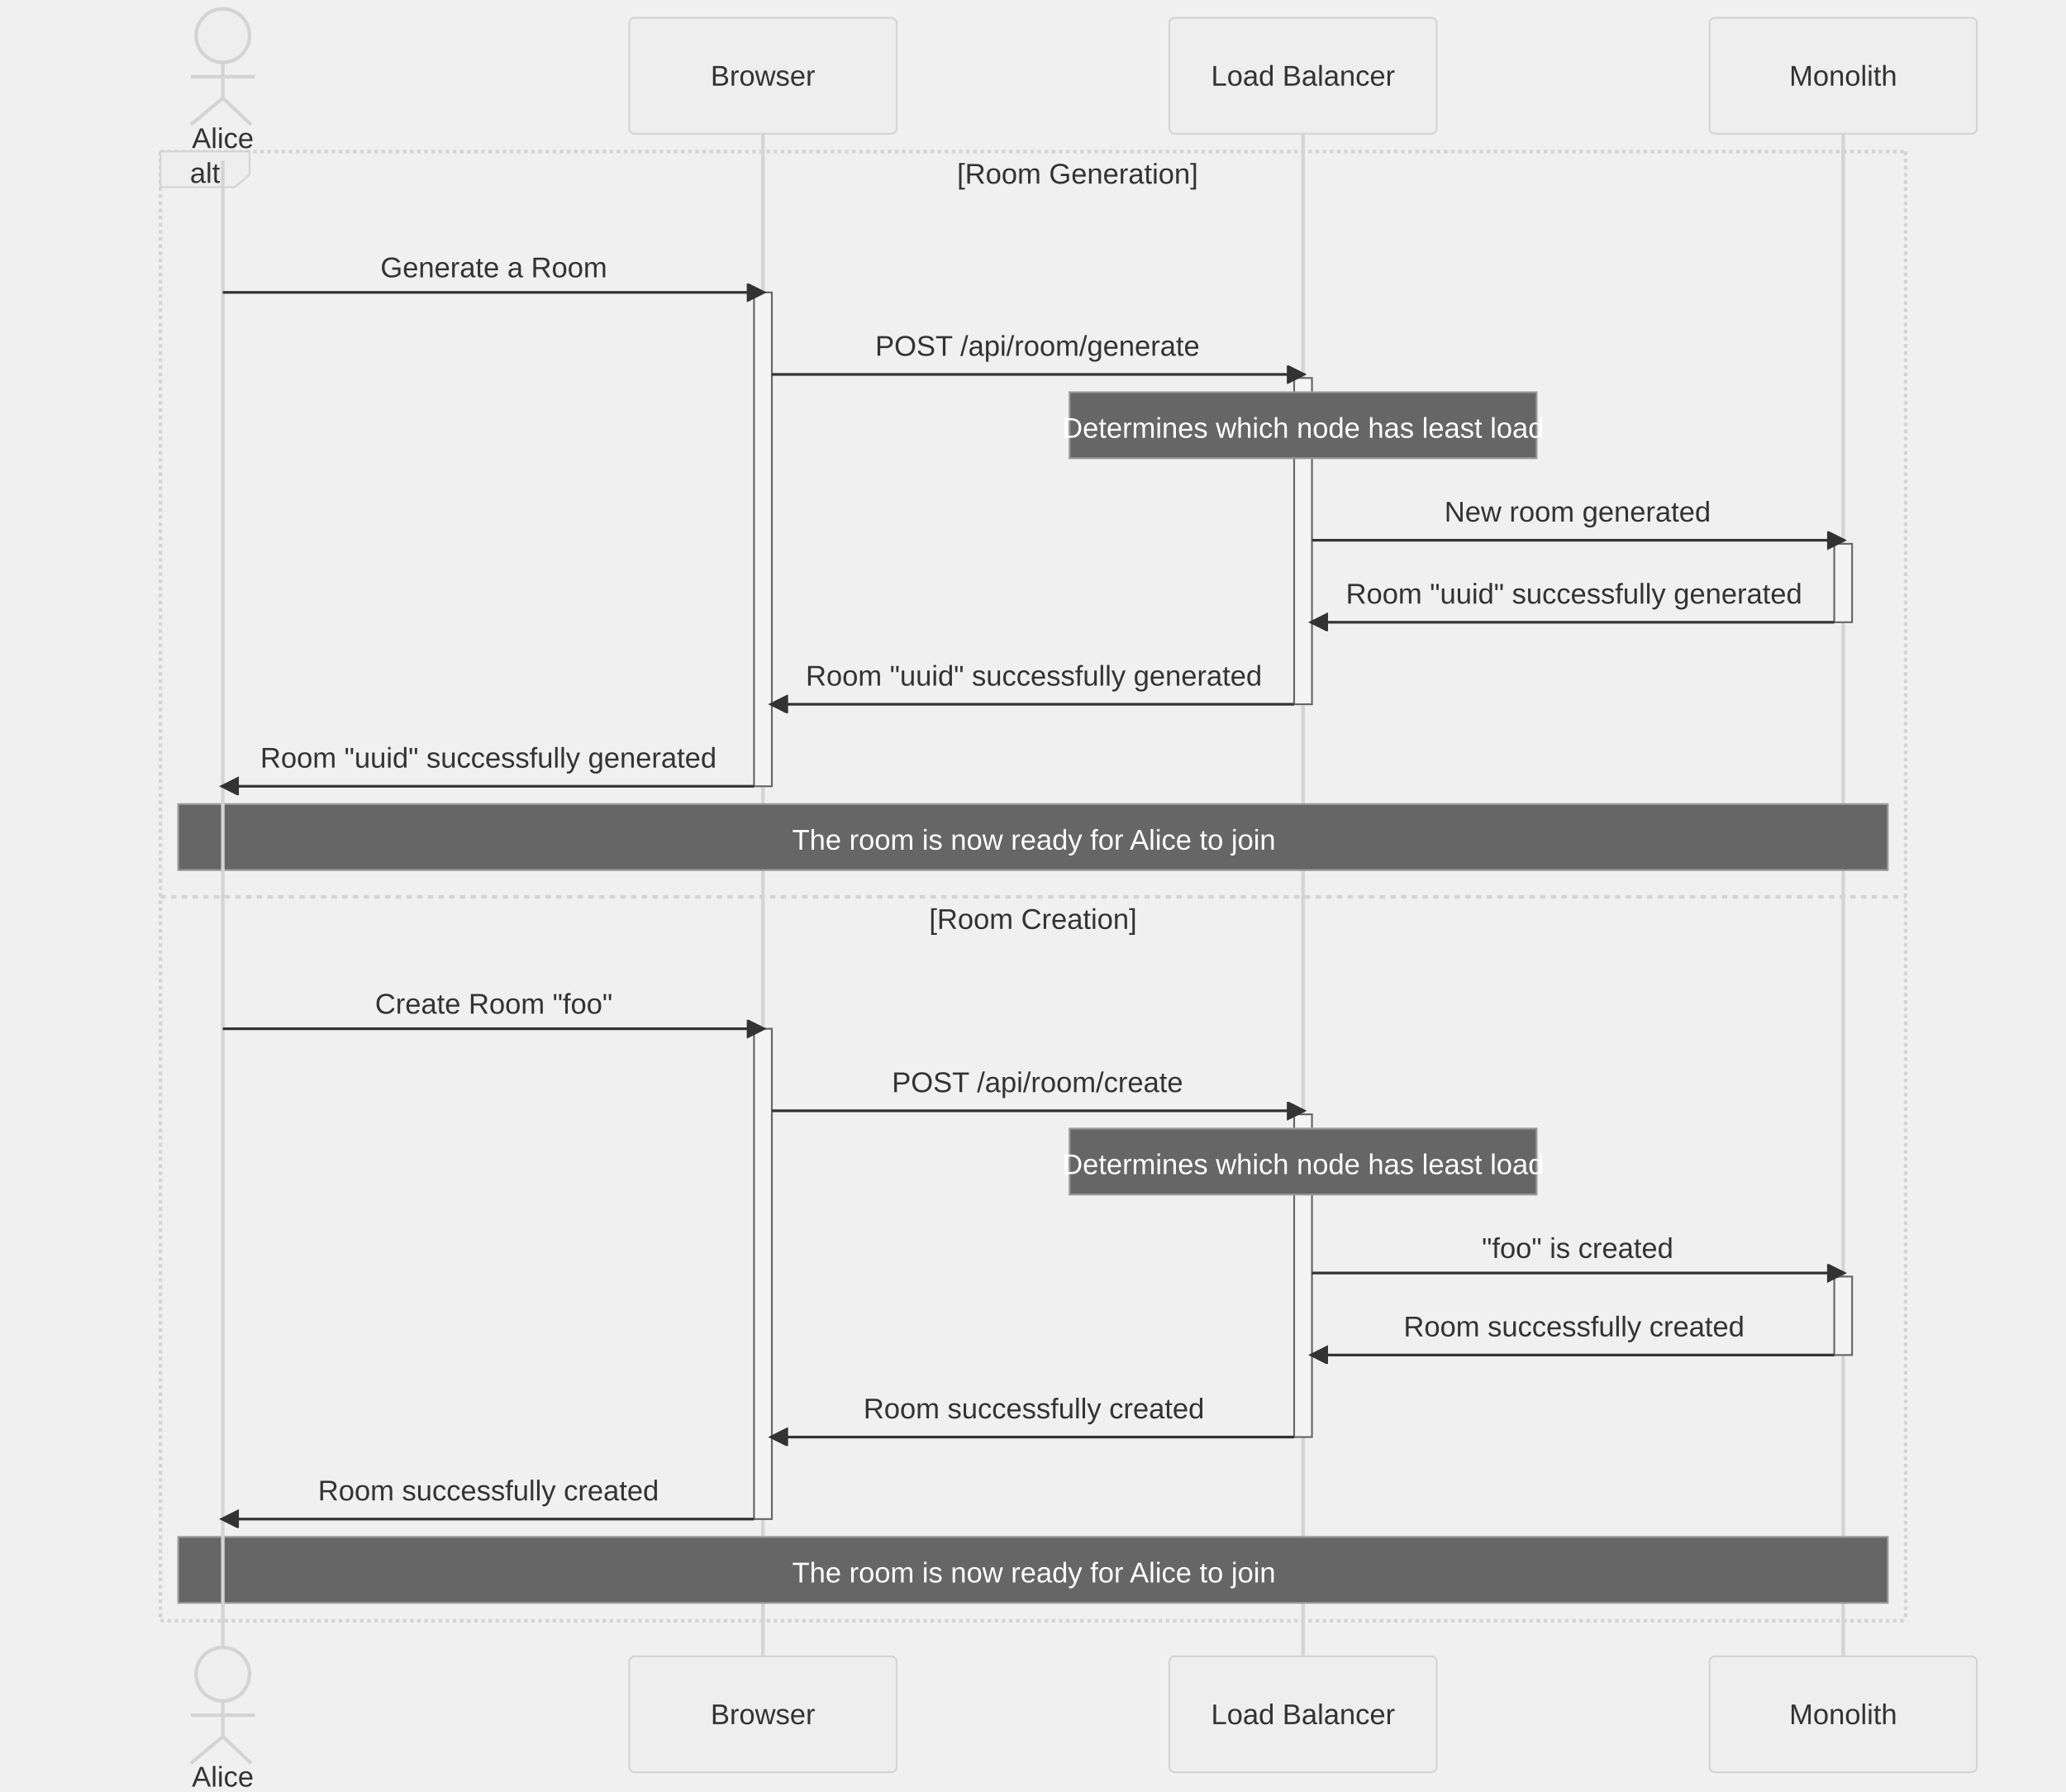
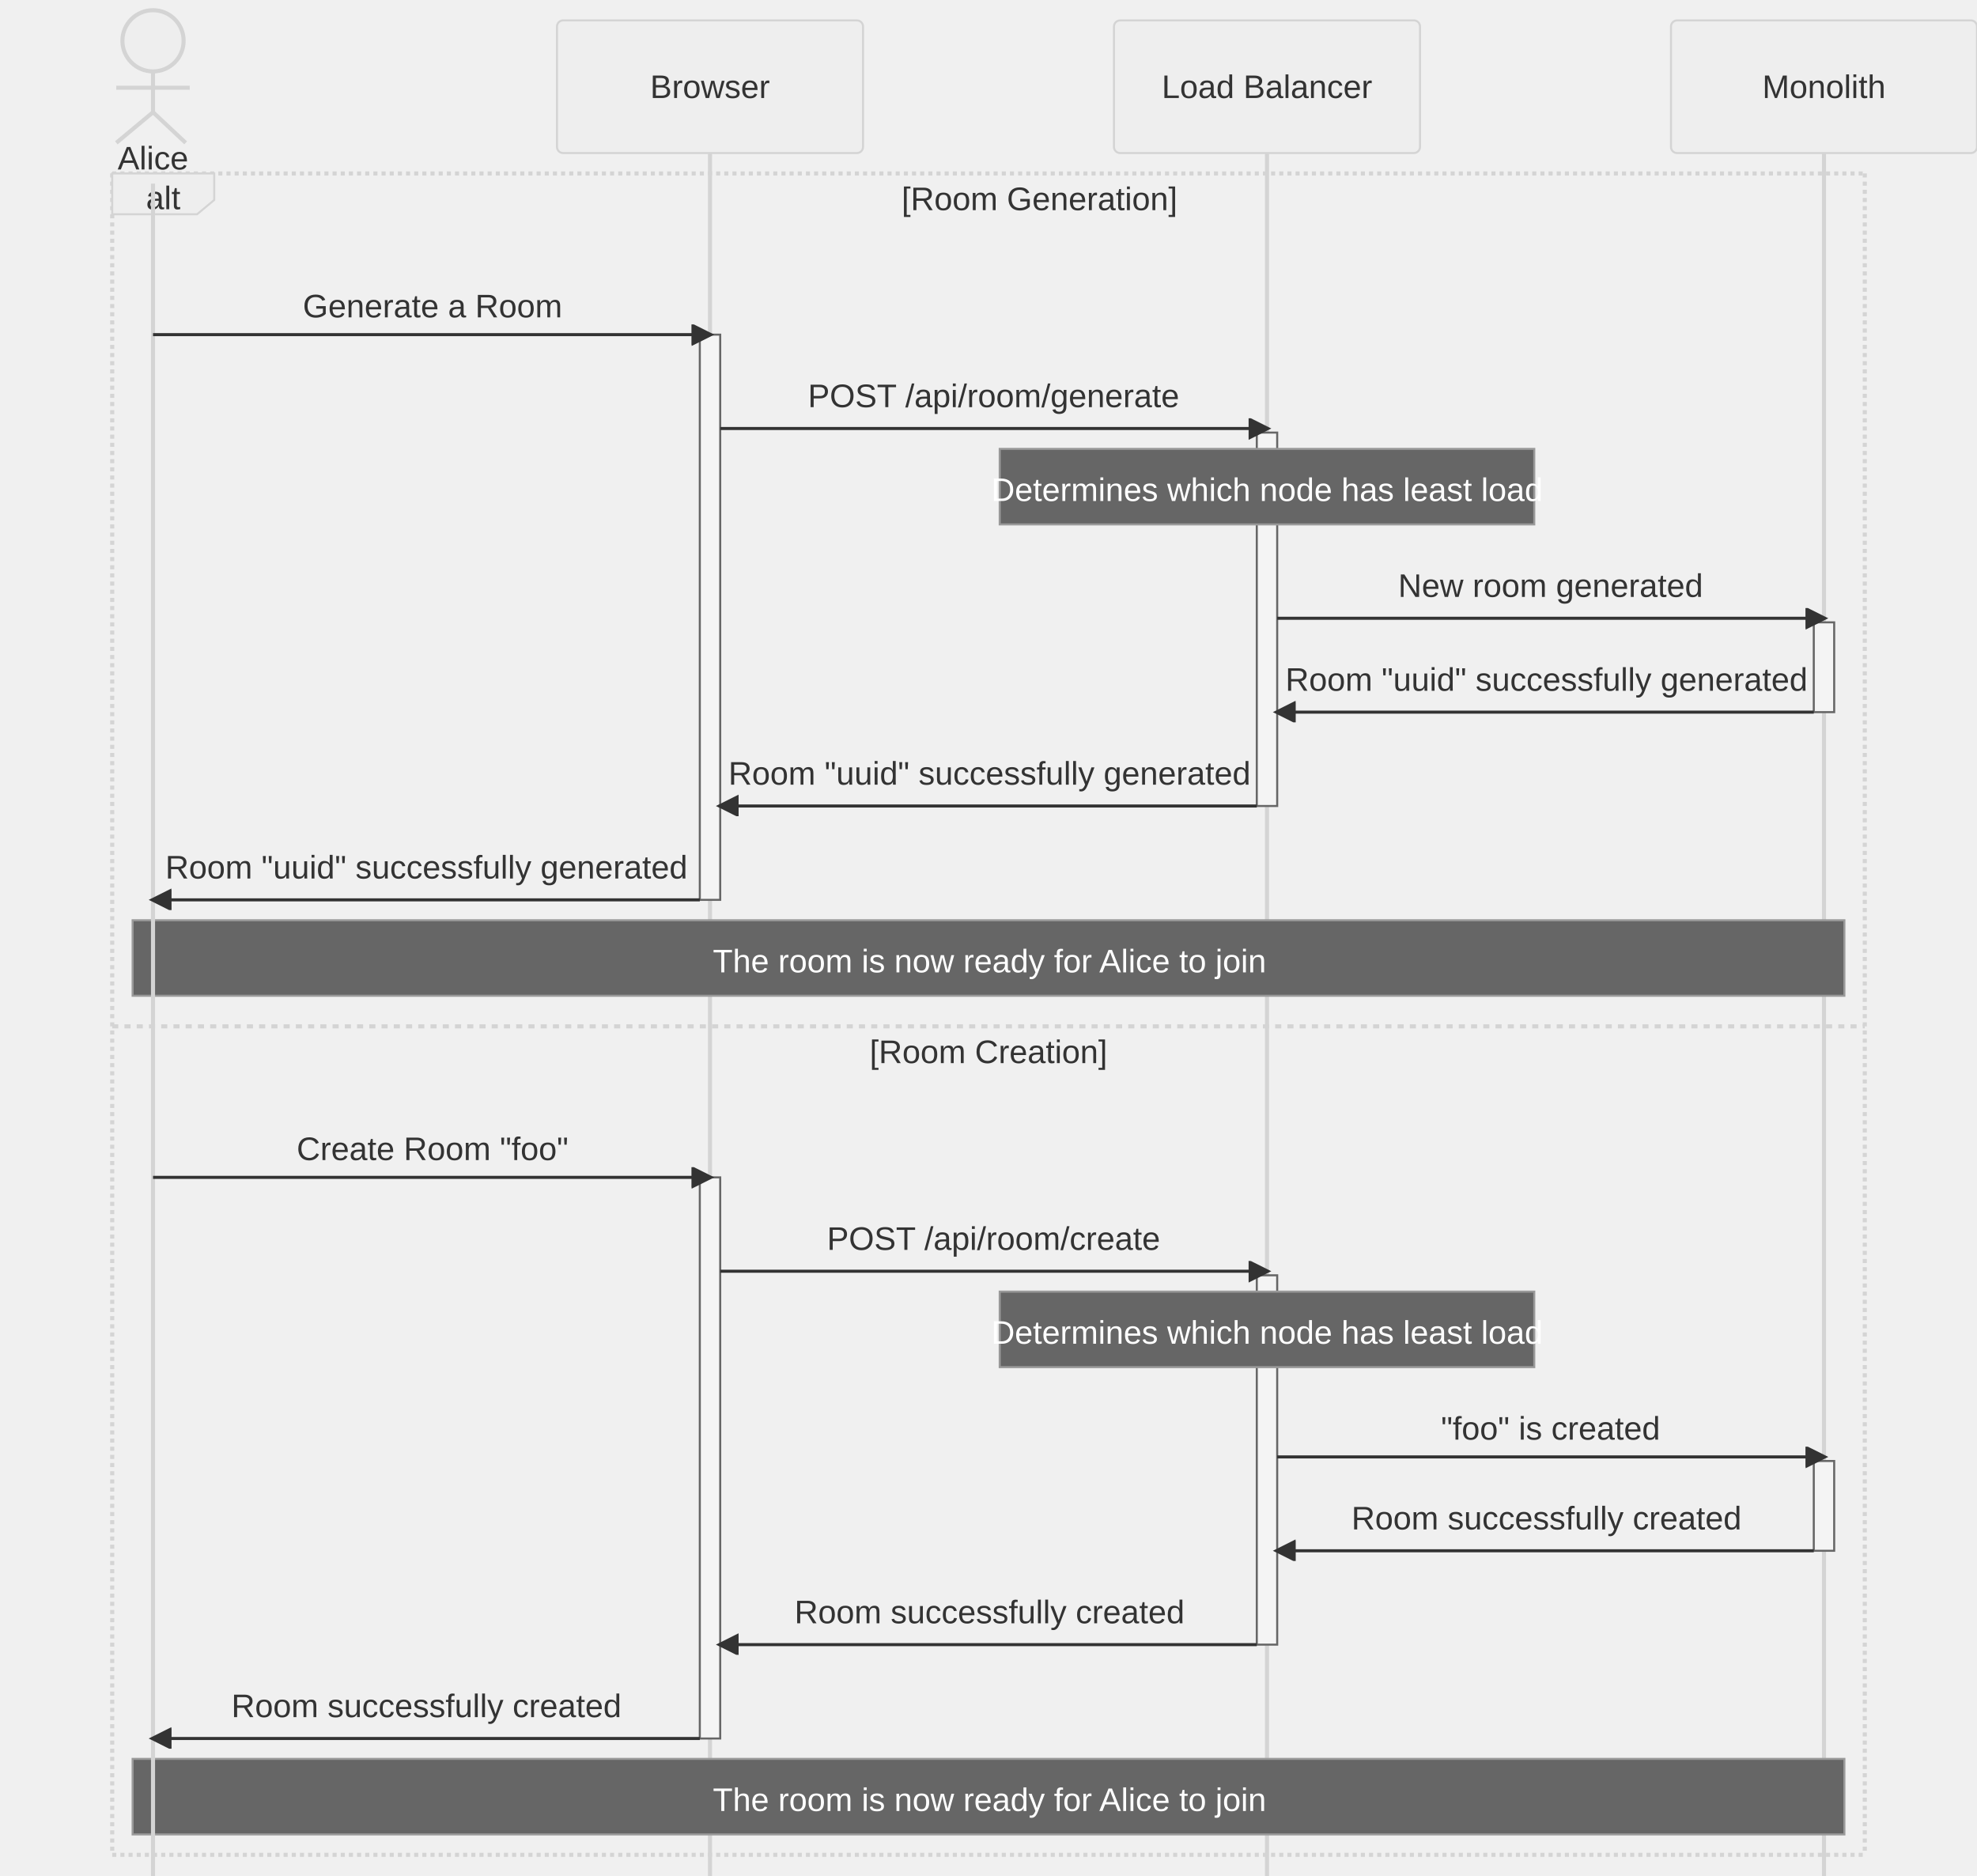
- <svg xmlns="http://www.w3.org/2000/svg" aria-roledescription="sequence" role="graphics-document document" viewBox="-50 -10 1159 1005" style="max-width: 1159px; background-color: white;" width="100%" id="my-svg">
+ <svg xmlns="http://www.w3.org/2000/svg" aria-roledescription="sequence" role="graphics-document document" viewBox="0 -10 969 919" style="max-width: 969px; background-color: white;" width="100%" id="my-svg">
  <g>
-     <rect class="actor" ry="3" rx="3" height="65" width="150" stroke="#666" fill="#eaeaea" y="919" x="909" />
-     <text style="text-anchor: middle; font-size: 16px; font-weight: 400;" class="actor" alignment-baseline="central" dominant-baseline="central" y="951.5" x="984">
-       <tspan dy="0" x="984">Monolith</tspan>
-     </text>
-   </g>
-   <g>
-     <rect class="actor" ry="3" rx="3" height="65" width="150" stroke="#666" fill="#eaeaea" y="919" x="606" />
-     <text style="text-anchor: middle; font-size: 16px; font-weight: 400;" class="actor" alignment-baseline="central" dominant-baseline="central" y="951.5" x="681">
-       <tspan dy="0" x="681">Load Balancer</tspan>
-     </text>
-   </g>
-   <g>
-     <rect class="actor" ry="3" rx="3" height="65" width="150" stroke="#666" fill="#eaeaea" y="919" x="303" />
-     <text style="text-anchor: middle; font-size: 16px; font-weight: 400;" class="actor" alignment-baseline="central" dominant-baseline="central" y="951.5" x="378">
-       <tspan dy="0" x="378">Browser</tspan>
-     </text>
-   </g>
-   <g>
-     <line stroke="#999" stroke-width="0.5px" class="200" y2="919" x2="984" y1="5" x1="984" id="actor3" />
+     <line stroke="#999" stroke-width="0.5px" class="200" y2="2000" x2="894" y1="5" x1="894" id="actor3" />
    <g id="root-3">
-       <rect class="actor" ry="3" rx="3" height="65" width="150" stroke="#666" fill="#eaeaea" y="0" x="909" />
-       <text style="text-anchor: middle; font-size: 16px; font-weight: 400;" class="actor" alignment-baseline="central" dominant-baseline="central" y="32.5" x="984">
-         <tspan dy="0" x="984">Monolith</tspan>
+       <rect class="actor" ry="3" rx="3" height="65" width="150" stroke="#666" fill="#eaeaea" y="0" x="819" />
+       <text style="text-anchor: middle; font-size: 16px; font-weight: 400;" class="actor" alignment-baseline="central" dominant-baseline="central" y="32.5" x="894">
+         <tspan dy="0" x="894">Monolith</tspan>
      </text>
    </g>
  </g>
  <g>
-     <line stroke="#999" stroke-width="0.5px" class="200" y2="919" x2="681" y1="5" x1="681" id="actor2" />
+     <line stroke="#999" stroke-width="0.5px" class="200" y2="2000" x2="621" y1="5" x1="621" id="actor2" />
    <g id="root-2">
-       <rect class="actor" ry="3" rx="3" height="65" width="150" stroke="#666" fill="#eaeaea" y="0" x="606" />
-       <text style="text-anchor: middle; font-size: 16px; font-weight: 400;" class="actor" alignment-baseline="central" dominant-baseline="central" y="32.5" x="681">
-         <tspan dy="0" x="681">Load Balancer</tspan>
+       <rect class="actor" ry="3" rx="3" height="65" width="150" stroke="#666" fill="#eaeaea" y="0" x="546" />
+       <text style="text-anchor: middle; font-size: 16px; font-weight: 400;" class="actor" alignment-baseline="central" dominant-baseline="central" y="32.5" x="621">
+         <tspan dy="0" x="621">Load Balancer</tspan>
      </text>
    </g>
  </g>
  <g>
-     <line stroke="#999" stroke-width="0.5px" class="200" y2="919" x2="378" y1="5" x1="378" id="actor1" />
+     <line stroke="#999" stroke-width="0.5px" class="200" y2="2000" x2="348" y1="5" x1="348" id="actor1" />
    <g id="root-1">
-       <rect class="actor" ry="3" rx="3" height="65" width="150" stroke="#666" fill="#eaeaea" y="0" x="303" />
-       <text style="text-anchor: middle; font-size: 16px; font-weight: 400;" class="actor" alignment-baseline="central" dominant-baseline="central" y="32.5" x="378">
-         <tspan dy="0" x="378">Browser</tspan>
+       <rect class="actor" ry="3" rx="3" height="65" width="150" stroke="#666" fill="#eaeaea" y="0" x="273" />
+       <text style="text-anchor: middle; font-size: 16px; font-weight: 400;" class="actor" alignment-baseline="central" dominant-baseline="central" y="32.5" x="348">
+         <tspan dy="0" x="348">Browser</tspan>
      </text>
    </g>
  </g>
  <style>#my-svg{font-family:"trebuchet ms",verdana,arial,sans-serif;font-size:16px;fill:#000000;}#my-svg .error-icon{fill:#552222;}#my-svg .error-text{fill:#552222;stroke:#552222;}#my-svg .edge-thickness-normal{stroke-width:2px;}#my-svg .edge-thickness-thick{stroke-width:3.5px;}#my-svg .edge-pattern-solid{stroke-dasharray:0;}#my-svg .edge-pattern-dashed{stroke-dasharray:3;}#my-svg .edge-pattern-dotted{stroke-dasharray:2;}#my-svg .marker{fill:#666;stroke:#666;}#my-svg .marker.cross{stroke:#666;}#my-svg svg{font-family:"trebuchet ms",verdana,arial,sans-serif;font-size:16px;}#my-svg .actor{stroke:hsl(0, 0%, 83%);fill:#eee;}#my-svg text.actor&gt;tspan{fill:#333;stroke:none;}#my-svg .actor-line{stroke:#666;}#my-svg .messageLine0{stroke-width:1.5;stroke-dasharray:none;stroke:#333;}#my-svg .messageLine1{stroke-width:1.5;stroke-dasharray:2,2;stroke:#333;}#my-svg #arrowhead path{fill:#333;stroke:#333;}#my-svg .sequenceNumber{fill:white;}#my-svg #sequencenumber{fill:#333;}#my-svg #crosshead path{fill:#333;stroke:#333;}#my-svg .messageText{fill:#333;stroke:none;}#my-svg .labelBox{stroke:hsl(0, 0%, 83%);fill:#eee;}#my-svg .labelText,#my-svg .labelText&gt;tspan{fill:#333;stroke:none;}#my-svg .loopText,#my-svg .loopText&gt;tspan{fill:#333;stroke:none;}#my-svg .loopLine{stroke-width:2px;stroke-dasharray:2,2;stroke:hsl(0, 0%, 83%);fill:hsl(0, 0%, 83%);}#my-svg .note{stroke:#999;fill:#666;}#my-svg .noteText,#my-svg .noteText&gt;tspan{fill:#fff;stroke:none;}#my-svg .activation0{fill:#f4f4f4;stroke:#666;}#my-svg .activation1{fill:#f4f4f4;stroke:#666;}#my-svg .activation2{fill:#f4f4f4;stroke:#666;}#my-svg .actorPopupMenu{position:absolute;}#my-svg .actorPopupMenuPanel{position:absolute;fill:#eee;box-shadow:0px 8px 16px 0px rgba(0,0,0,0.2);filter:drop-shadow(3px 5px 2px rgb(0 0 0 / 0.4));}#my-svg .actor-man line{stroke:hsl(0, 0%, 83%);fill:#eee;}#my-svg .actor-man circle,#my-svg line{stroke:hsl(0, 0%, 83%);fill:#eee;stroke-width:2px;}#my-svg :root{--mermaid-font-family:"trebuchet ms",verdana,arial,sans-serif;}</style>
  <g />
  <defs>
    <symbol height="24" width="24" id="computer">
      <path d="M2 2v13h20v-13h-20zm18 11h-16v-9h16v9zm-10.228 6l.466-1h3.524l.467 1h-4.457zm14.228 3h-24l2-6h2.104l-1.33 4h18.45l-1.297-4h2.073l2 6zm-5-10h-14v-7h14v7z" transform="scale(.5)" />
    </symbol>
  </defs>
  <defs>
    <symbol clip-rule="evenodd" fill-rule="evenodd" id="database">
      <path d="M12.258.001l.256.004.255.005.253.008.251.01.249.012.247.015.246.016.242.019.241.02.239.023.236.024.233.027.231.028.229.031.225.032.223.034.22.036.217.038.214.04.211.041.208.043.205.045.201.046.198.048.194.05.191.051.187.053.183.054.18.056.175.057.172.059.168.06.163.061.16.063.155.064.15.066.074.033.073.033.071.034.07.034.069.035.068.035.067.035.066.035.064.036.064.036.062.036.06.036.06.037.058.037.058.037.055.038.055.038.053.038.052.038.051.039.05.039.048.039.047.039.045.04.044.04.043.04.041.04.04.041.039.041.037.041.036.041.034.041.033.042.032.042.03.042.029.042.027.042.026.043.024.043.023.043.021.043.02.043.018.044.017.043.015.044.013.044.012.044.011.045.009.044.007.045.006.045.004.045.002.045.001.045v17l-.001.045-.002.045-.004.045-.006.045-.007.045-.009.044-.011.045-.012.044-.013.044-.015.044-.017.043-.018.044-.02.043-.021.043-.023.043-.024.043-.026.043-.027.042-.029.042-.03.042-.032.042-.033.042-.034.041-.036.041-.037.041-.039.041-.04.041-.041.04-.043.04-.044.04-.045.04-.047.039-.048.039-.05.039-.051.039-.052.038-.053.038-.055.038-.055.038-.058.037-.058.037-.06.037-.06.036-.062.036-.064.036-.064.036-.066.035-.067.035-.068.035-.069.035-.07.034-.071.034-.073.033-.074.033-.15.066-.155.064-.16.063-.163.061-.168.06-.172.059-.175.057-.18.056-.183.054-.187.053-.191.051-.194.05-.198.048-.201.046-.205.045-.208.043-.211.041-.214.04-.217.038-.22.036-.223.034-.225.032-.229.031-.231.028-.233.027-.236.024-.239.023-.241.02-.242.019-.246.016-.247.015-.249.012-.251.01-.253.008-.255.005-.256.004-.258.001-.258-.001-.256-.004-.255-.005-.253-.008-.251-.01-.249-.012-.247-.015-.245-.016-.243-.019-.241-.02-.238-.023-.236-.024-.234-.027-.231-.028-.228-.031-.226-.032-.223-.034-.22-.036-.217-.038-.214-.04-.211-.041-.208-.043-.204-.045-.201-.046-.198-.048-.195-.05-.19-.051-.187-.053-.184-.054-.179-.056-.176-.057-.172-.059-.167-.06-.164-.061-.159-.063-.155-.064-.151-.066-.074-.033-.072-.033-.072-.034-.07-.034-.069-.035-.068-.035-.067-.035-.066-.035-.064-.036-.063-.036-.062-.036-.061-.036-.06-.037-.058-.037-.057-.037-.056-.038-.055-.038-.053-.038-.052-.038-.051-.039-.049-.039-.049-.039-.046-.039-.046-.04-.044-.04-.043-.04-.041-.04-.04-.041-.039-.041-.037-.041-.036-.041-.034-.041-.033-.042-.032-.042-.03-.042-.029-.042-.027-.042-.026-.043-.024-.043-.023-.043-.021-.043-.02-.043-.018-.044-.017-.043-.015-.044-.013-.044-.012-.044-.011-.045-.009-.044-.007-.045-.006-.045-.004-.045-.002-.045-.001-.045v-17l.001-.045.002-.045.004-.045.006-.045.007-.045.009-.044.011-.045.012-.044.013-.044.015-.044.017-.043.018-.044.02-.043.021-.043.023-.043.024-.043.026-.043.027-.042.029-.042.03-.042.032-.042.033-.042.034-.041.036-.041.037-.041.039-.041.04-.041.041-.04.043-.04.044-.04.046-.04.046-.039.049-.039.049-.039.051-.039.052-.038.053-.038.055-.038.056-.038.057-.037.058-.037.06-.037.061-.036.062-.036.063-.036.064-.036.066-.035.067-.035.068-.035.069-.035.07-.034.072-.034.072-.033.074-.033.151-.066.155-.064.159-.063.164-.061.167-.06.172-.059.176-.057.179-.056.184-.054.187-.053.19-.051.195-.05.198-.048.201-.046.204-.045.208-.043.211-.041.214-.04.217-.038.22-.036.223-.034.226-.032.228-.031.231-.028.234-.027.236-.024.238-.023.241-.02.243-.019.245-.016.247-.015.249-.012.251-.01.253-.008.255-.005.256-.004.258-.001.258.001zm-9.258 20.499v.01l.001.021.003.021.004.022.005.021.006.022.007.022.009.023.01.022.011.023.012.023.013.023.015.023.016.024.017.023.018.024.019.024.021.024.022.025.023.024.024.025.052.049.056.05.061.051.066.051.07.051.075.051.079.052.084.052.088.052.092.052.097.052.102.051.105.052.11.052.114.051.119.051.123.051.127.05.131.05.135.05.139.048.144.049.147.047.152.047.155.047.16.045.163.045.167.043.171.043.176.041.178.041.183.039.187.039.19.037.194.035.197.035.202.033.204.031.209.03.212.029.216.027.219.025.222.024.226.021.23.02.233.018.236.016.24.015.243.012.246.01.249.008.253.005.256.004.259.001.26-.001.257-.004.254-.005.25-.008.247-.011.244-.012.241-.014.237-.016.233-.018.231-.021.226-.021.224-.024.22-.026.216-.027.212-.028.21-.031.205-.031.202-.034.198-.034.194-.036.191-.037.187-.039.183-.04.179-.04.175-.042.172-.043.168-.044.163-.045.16-.046.155-.046.152-.047.148-.048.143-.049.139-.049.136-.05.131-.05.126-.05.123-.051.118-.052.114-.051.11-.052.106-.052.101-.052.096-.052.092-.052.088-.053.083-.051.079-.052.074-.052.07-.051.065-.051.06-.051.056-.05.051-.05.023-.024.023-.025.021-.024.02-.024.019-.024.018-.024.017-.024.015-.023.014-.024.013-.023.012-.023.01-.023.01-.022.008-.022.006-.022.006-.022.004-.022.004-.021.001-.021.001-.021v-4.127l-.077.055-.08.053-.083.054-.085.053-.087.052-.09.052-.093.051-.095.05-.097.05-.1.049-.102.049-.105.048-.106.047-.109.047-.111.046-.114.045-.115.045-.118.044-.12.043-.122.042-.124.042-.126.041-.128.04-.13.04-.132.038-.134.038-.135.037-.138.037-.139.035-.142.035-.143.034-.144.033-.147.032-.148.031-.15.03-.151.03-.153.029-.154.027-.156.027-.158.026-.159.025-.161.024-.162.023-.163.022-.165.021-.166.02-.167.019-.169.018-.169.017-.171.016-.173.015-.173.014-.175.013-.175.012-.177.011-.178.01-.179.008-.179.008-.181.006-.182.005-.182.004-.184.003-.184.002h-.37l-.184-.002-.184-.003-.182-.004-.182-.005-.181-.006-.179-.008-.179-.008-.178-.01-.176-.011-.176-.012-.175-.013-.173-.014-.172-.015-.171-.016-.17-.017-.169-.018-.167-.019-.166-.02-.165-.021-.163-.022-.162-.023-.161-.024-.159-.025-.157-.026-.156-.027-.155-.027-.153-.029-.151-.03-.15-.03-.148-.031-.146-.032-.145-.033-.143-.034-.141-.035-.14-.035-.137-.037-.136-.037-.134-.038-.132-.038-.13-.04-.128-.04-.126-.041-.124-.042-.122-.042-.12-.044-.117-.043-.116-.045-.113-.045-.112-.046-.109-.047-.106-.047-.105-.048-.102-.049-.1-.049-.097-.05-.095-.05-.093-.052-.09-.051-.087-.052-.085-.053-.083-.054-.08-.054-.077-.054v4.127zm0-5.654v.011l.001.021.003.021.004.021.005.022.006.022.007.022.009.022.01.022.011.023.012.023.013.023.015.024.016.023.017.024.018.024.019.024.021.024.022.024.023.025.024.024.052.05.056.05.061.05.066.051.07.051.075.052.079.051.084.052.088.052.092.052.097.052.102.052.105.052.11.051.114.051.119.052.123.05.127.051.131.05.135.049.139.049.144.048.147.048.152.047.155.046.16.045.163.045.167.044.171.042.176.042.178.04.183.04.187.038.19.037.194.036.197.034.202.033.204.032.209.03.212.028.216.027.219.025.222.024.226.022.23.02.233.018.236.016.24.014.243.012.246.01.249.008.253.006.256.003.259.001.26-.001.257-.003.254-.006.25-.008.247-.01.244-.012.241-.015.237-.016.233-.018.231-.02.226-.022.224-.024.22-.025.216-.027.212-.029.21-.03.205-.032.202-.033.198-.035.194-.036.191-.037.187-.039.183-.039.179-.041.175-.042.172-.043.168-.044.163-.045.16-.045.155-.047.152-.047.148-.048.143-.048.139-.05.136-.049.131-.05.126-.051.123-.051.118-.051.114-.052.11-.052.106-.052.101-.052.096-.052.092-.052.088-.052.083-.052.079-.052.074-.051.07-.052.065-.051.06-.05.056-.051.051-.049.023-.025.023-.024.021-.025.02-.024.019-.024.018-.024.017-.024.015-.023.014-.023.013-.024.012-.022.01-.023.01-.023.008-.022.006-.022.006-.022.004-.021.004-.022.001-.021.001-.021v-4.139l-.077.054-.08.054-.083.054-.085.052-.087.053-.09.051-.093.051-.095.051-.097.05-.1.049-.102.049-.105.048-.106.047-.109.047-.111.046-.114.045-.115.044-.118.044-.12.044-.122.042-.124.042-.126.041-.128.04-.13.039-.132.039-.134.038-.135.037-.138.036-.139.036-.142.035-.143.033-.144.033-.147.033-.148.031-.15.03-.151.03-.153.028-.154.028-.156.027-.158.026-.159.025-.161.024-.162.023-.163.022-.165.021-.166.02-.167.019-.169.018-.169.017-.171.016-.173.015-.173.014-.175.013-.175.012-.177.011-.178.009-.179.009-.179.007-.181.007-.182.005-.182.004-.184.003-.184.002h-.37l-.184-.002-.184-.003-.182-.004-.182-.005-.181-.007-.179-.007-.179-.009-.178-.009-.176-.011-.176-.012-.175-.013-.173-.014-.172-.015-.171-.016-.17-.017-.169-.018-.167-.019-.166-.02-.165-.021-.163-.022-.162-.023-.161-.024-.159-.025-.157-.026-.156-.027-.155-.028-.153-.028-.151-.03-.15-.03-.148-.031-.146-.033-.145-.033-.143-.033-.141-.035-.14-.036-.137-.036-.136-.037-.134-.038-.132-.039-.13-.039-.128-.04-.126-.041-.124-.042-.122-.043-.12-.043-.117-.044-.116-.044-.113-.046-.112-.046-.109-.046-.106-.047-.105-.048-.102-.049-.1-.049-.097-.05-.095-.051-.093-.051-.09-.051-.087-.053-.085-.052-.083-.054-.08-.054-.077-.054v4.139zm0-5.666v.011l.001.02.003.022.004.021.005.022.006.021.007.022.009.023.01.022.011.023.012.023.013.023.015.023.016.024.017.024.018.023.019.024.021.025.022.024.023.024.024.025.052.05.056.05.061.05.066.051.07.051.075.052.079.051.084.052.088.052.092.052.097.052.102.052.105.051.11.052.114.051.119.051.123.051.127.05.131.05.135.05.139.049.144.048.147.048.152.047.155.046.16.045.163.045.167.043.171.043.176.042.178.04.183.04.187.038.19.037.194.036.197.034.202.033.204.032.209.03.212.028.216.027.219.025.222.024.226.021.23.02.233.018.236.017.24.014.243.012.246.01.249.008.253.006.256.003.259.001.26-.001.257-.003.254-.006.25-.008.247-.01.244-.013.241-.014.237-.016.233-.018.231-.02.226-.022.224-.024.22-.025.216-.027.212-.029.21-.03.205-.032.202-.033.198-.035.194-.036.191-.037.187-.039.183-.039.179-.041.175-.042.172-.043.168-.044.163-.045.16-.045.155-.047.152-.047.148-.048.143-.049.139-.049.136-.049.131-.051.126-.05.123-.051.118-.052.114-.051.11-.052.106-.052.101-.052.096-.052.092-.052.088-.052.083-.052.079-.052.074-.052.07-.051.065-.051.06-.051.056-.05.051-.049.023-.025.023-.025.021-.024.02-.024.019-.024.018-.024.017-.024.015-.023.014-.024.013-.023.012-.023.01-.022.01-.023.008-.022.006-.022.006-.022.004-.022.004-.021.001-.021.001-.021v-4.153l-.077.054-.08.054-.083.053-.085.053-.087.053-.09.051-.093.051-.095.051-.097.05-.1.049-.102.048-.105.048-.106.048-.109.046-.111.046-.114.046-.115.044-.118.044-.12.043-.122.043-.124.042-.126.041-.128.04-.13.039-.132.039-.134.038-.135.037-.138.036-.139.036-.142.034-.143.034-.144.033-.147.032-.148.032-.15.03-.151.03-.153.028-.154.028-.156.027-.158.026-.159.024-.161.024-.162.023-.163.023-.165.021-.166.02-.167.019-.169.018-.169.017-.171.016-.173.015-.173.014-.175.013-.175.012-.177.01-.178.01-.179.009-.179.007-.181.006-.182.006-.182.004-.184.003-.184.001-.185.001-.185-.001-.184-.001-.184-.003-.182-.004-.182-.006-.181-.006-.179-.007-.179-.009-.178-.01-.176-.01-.176-.012-.175-.013-.173-.014-.172-.015-.171-.016-.17-.017-.169-.018-.167-.019-.166-.02-.165-.021-.163-.023-.162-.023-.161-.024-.159-.024-.157-.026-.156-.027-.155-.028-.153-.028-.151-.03-.15-.03-.148-.032-.146-.032-.145-.033-.143-.034-.141-.034-.14-.036-.137-.036-.136-.037-.134-.038-.132-.039-.13-.039-.128-.041-.126-.041-.124-.041-.122-.043-.12-.043-.117-.044-.116-.044-.113-.046-.112-.046-.109-.046-.106-.048-.105-.048-.102-.048-.1-.05-.097-.049-.095-.051-.093-.051-.09-.052-.087-.052-.085-.053-.083-.053-.08-.054-.077-.054v4.153zm8.74-8.179l-.257.004-.254.005-.25.008-.247.011-.244.012-.241.014-.237.016-.233.018-.231.021-.226.022-.224.023-.22.026-.216.027-.212.028-.21.031-.205.032-.202.033-.198.034-.194.036-.191.038-.187.038-.183.04-.179.041-.175.042-.172.043-.168.043-.163.045-.16.046-.155.046-.152.048-.148.048-.143.048-.139.049-.136.05-.131.05-.126.051-.123.051-.118.051-.114.052-.11.052-.106.052-.101.052-.096.052-.092.052-.088.052-.083.052-.079.052-.074.051-.07.052-.065.051-.06.05-.056.05-.051.05-.023.025-.023.024-.021.024-.02.025-.019.024-.018.024-.017.023-.015.024-.014.023-.013.023-.012.023-.01.023-.01.022-.008.022-.006.023-.006.021-.004.022-.004.021-.001.021-.001.021.001.021.001.021.004.021.004.022.006.021.006.023.008.022.01.022.01.023.012.023.013.023.014.023.015.024.017.023.018.024.019.024.02.025.021.024.023.024.023.025.051.05.056.05.06.05.065.051.07.052.074.051.079.052.083.052.088.052.092.052.096.052.101.052.106.052.11.052.114.052.118.051.123.051.126.051.131.05.136.05.139.049.143.048.148.048.152.048.155.046.16.046.163.045.168.043.172.043.175.042.179.041.183.04.187.038.191.038.194.036.198.034.202.033.205.032.21.031.212.028.216.027.22.026.224.023.226.022.231.021.233.018.237.016.241.014.244.012.247.011.25.008.254.005.257.004.26.001.26-.001.257-.004.254-.005.25-.008.247-.011.244-.012.241-.014.237-.016.233-.018.231-.021.226-.022.224-.023.22-.026.216-.027.212-.028.21-.031.205-.032.202-.033.198-.034.194-.036.191-.038.187-.038.183-.04.179-.041.175-.042.172-.043.168-.043.163-.045.16-.046.155-.046.152-.048.148-.048.143-.048.139-.049.136-.05.131-.05.126-.051.123-.051.118-.051.114-.052.11-.052.106-.052.101-.052.096-.052.092-.052.088-.052.083-.052.079-.052.074-.051.07-.052.065-.051.06-.05.056-.05.051-.05.023-.025.023-.024.021-.024.02-.025.019-.024.018-.024.017-.023.015-.024.014-.023.013-.023.012-.023.01-.023.01-.022.008-.022.006-.023.006-.021.004-.022.004-.021.001-.021.001-.021-.001-.021-.001-.021-.004-.021-.004-.022-.006-.021-.006-.023-.008-.022-.01-.022-.01-.023-.012-.023-.013-.023-.014-.023-.015-.024-.017-.023-.018-.024-.019-.024-.02-.025-.021-.024-.023-.024-.023-.025-.051-.05-.056-.05-.06-.05-.065-.051-.07-.052-.074-.051-.079-.052-.083-.052-.088-.052-.092-.052-.096-.052-.101-.052-.106-.052-.11-.052-.114-.052-.118-.051-.123-.051-.126-.051-.131-.05-.136-.05-.139-.049-.143-.048-.148-.048-.152-.048-.155-.046-.16-.046-.163-.045-.168-.043-.172-.043-.175-.042-.179-.041-.183-.04-.187-.038-.191-.038-.194-.036-.198-.034-.202-.033-.205-.032-.21-.031-.212-.028-.216-.027-.22-.026-.224-.023-.226-.022-.231-.021-.233-.018-.237-.016-.241-.014-.244-.012-.247-.011-.25-.008-.254-.005-.257-.004-.26-.001-.26.001z" transform="scale(.5)" />
    </symbol>
  </defs>
  <defs>
    <symbol height="24" width="24" id="clock">
      <path d="M12 2c5.514 0 10 4.486 10 10s-4.486 10-10 10-10-4.486-10-10 4.486-10 10-10zm0-2c-6.627 0-12 5.373-12 12s5.373 12 12 12 12-5.373 12-12-5.373-12-12-12zm5.848 12.459c.202.038.202.333.001.372-1.907.361-6.045 1.111-6.547 1.111-.719 0-1.301-.582-1.301-1.301 0-.512.77-5.447 1.125-7.445.034-.192.312-.181.343.014l.985 6.238 5.394 1.011z" transform="scale(.5)" />
    </symbol>
  </defs>
  <defs>
    <marker orient="auto" markerHeight="12" markerWidth="12" markerUnits="userSpaceOnUse" refY="5" refX="9" id="arrowhead">
      <path d="M 0 0 L 10 5 L 0 10 z" />
    </marker>
  </defs>
  <defs>
    <marker refY="5" refX="4" orient="auto" markerHeight="8" markerWidth="15" id="crosshead">
      <path style="stroke-dasharray: 0, 0;" d="M 1,2 L 6,7 M 6,2 L 1,7" stroke-width="1pt" stroke="#000000" fill="none" />
    </marker>
  </defs>
  <defs>
    <marker orient="auto" markerHeight="28" markerWidth="20" refY="7" refX="18" id="filled-head">
      <path d="M 18,7 L9,13 L14,7 L9,1 Z" />
    </marker>
  </defs>
  <defs>
    <marker orient="auto" markerHeight="40" markerWidth="60" refY="15" refX="15" id="sequencenumber">
      <circle r="6" cy="15" cx="15" />
    </marker>
  </defs>
  <g>
-     <rect class="activation0" ry="0" rx="0" height="277" width="10" stroke="#666" fill="#EDF2AE" y="154" x="373" />
+     <rect class="activation0" ry="0" rx="0" height="277" width="10" stroke="#666" fill="#EDF2AE" y="154" x="343" />
  </g>
  <g>
-     <rect class="activation0" ry="0" rx="0" height="183" width="10" stroke="#666" fill="#EDF2AE" y="202" x="676" />
+     <rect class="activation0" ry="0" rx="0" height="183" width="10" stroke="#666" fill="#EDF2AE" y="202" x="616" />
  </g>
  <g>
-     <rect class="note" ry="0" rx="0" height="37" width="262" stroke="#666" fill="#EDF2AE" y="210" x="550" />
-     <text style="font-size: 16px; font-weight: 400;" dy="1em" class="noteText" alignment-baseline="middle" dominant-baseline="middle" text-anchor="middle" y="215" x="681">
-       <tspan x="681">Determines which node has least load</tspan>
+     <rect class="note" ry="0" rx="0" height="37" width="262" stroke="#666" fill="#EDF2AE" y="210" x="490" />
+     <text style="font-size: 16px; font-weight: 400;" dy="1em" class="noteText" alignment-baseline="middle" dominant-baseline="middle" text-anchor="middle" y="215" x="621">
+       <tspan x="621">Determines which node has least load</tspan>
    </text>
  </g>
  <g>
-     <rect class="activation0" ry="0" rx="0" height="44" width="10" stroke="#666" fill="#EDF2AE" y="295" x="979" />
+     <rect class="activation0" ry="0" rx="0" height="44" width="10" stroke="#666" fill="#EDF2AE" y="295" x="889" />
  </g>
  <g>
-     <rect class="note" ry="0" rx="0" height="37" width="959" stroke="#666" fill="#EDF2AE" y="441" x="50" />
-     <text style="font-size: 16px; font-weight: 400;" dy="1em" class="noteText" alignment-baseline="middle" dominant-baseline="middle" text-anchor="middle" y="446" x="530">
-       <tspan x="530">The room is now ready for Alice to join</tspan>
+     <rect class="note" ry="0" rx="0" height="37" width="839" stroke="#666" fill="#EDF2AE" y="441" x="65" />
+     <text style="font-size: 16px; font-weight: 400;" dy="1em" class="noteText" alignment-baseline="middle" dominant-baseline="middle" text-anchor="middle" y="446" x="485">
+       <tspan x="485">The room is now ready for Alice to join</tspan>
    </text>
  </g>
  <g>
-     <rect class="activation0" ry="0" rx="0" height="275" width="10" stroke="#666" fill="#EDF2AE" y="567" x="373" />
+     <rect class="activation0" ry="0" rx="0" height="275" width="10" stroke="#666" fill="#EDF2AE" y="567" x="343" />
  </g>
  <g>
-     <rect class="activation0" ry="0" rx="0" height="181" width="10" stroke="#666" fill="#EDF2AE" y="615" x="676" />
+     <rect class="activation0" ry="0" rx="0" height="181" width="10" stroke="#666" fill="#EDF2AE" y="615" x="616" />
  </g>
  <g>
-     <rect class="note" ry="0" rx="0" height="37" width="262" stroke="#666" fill="#EDF2AE" y="623" x="550" />
-     <text style="font-size: 16px; font-weight: 400;" dy="1em" class="noteText" alignment-baseline="middle" dominant-baseline="middle" text-anchor="middle" y="628" x="681">
-       <tspan x="681">Determines which node has least load</tspan>
+     <rect class="note" ry="0" rx="0" height="37" width="262" stroke="#666" fill="#EDF2AE" y="623" x="490" />
+     <text style="font-size: 16px; font-weight: 400;" dy="1em" class="noteText" alignment-baseline="middle" dominant-baseline="middle" text-anchor="middle" y="628" x="621">
+       <tspan x="621">Determines which node has least load</tspan>
    </text>
  </g>
  <g>
-     <rect class="activation0" ry="0" rx="0" height="44" width="10" stroke="#666" fill="#EDF2AE" y="706" x="979" />
+     <rect class="activation0" ry="0" rx="0" height="44" width="10" stroke="#666" fill="#EDF2AE" y="706" x="889" />
  </g>
  <g>
-     <rect class="note" ry="0" rx="0" height="37" width="959" stroke="#666" fill="#EDF2AE" y="852" x="50" />
-     <text style="font-size: 16px; font-weight: 400;" dy="1em" class="noteText" alignment-baseline="middle" dominant-baseline="middle" text-anchor="middle" y="857" x="530">
-       <tspan x="530">The room is now ready for Alice to join</tspan>
+     <rect class="note" ry="0" rx="0" height="37" width="839" stroke="#666" fill="#EDF2AE" y="852" x="65" />
+     <text style="font-size: 16px; font-weight: 400;" dy="1em" class="noteText" alignment-baseline="middle" dominant-baseline="middle" text-anchor="middle" y="857" x="485">
+       <tspan x="485">The room is now ready for Alice to join</tspan>
    </text>
  </g>
  <g>
-     <line class="loopLine" y2="75" x2="1019" y1="75" x1="40" />
-     <line class="loopLine" y2="899" x2="1019" y1="75" x1="1019" />
-     <line class="loopLine" y2="899" x2="1019" y1="899" x1="40" />
-     <line class="loopLine" y2="899" x2="40" y1="75" x1="40" />
-     <line style="stroke-dasharray: 3, 3;" class="loopLine" y2="493" x2="1019" y1="493" x1="40" />
-     <polygon class="labelBox" points="40,75 90,75 90,88 81.6,95 40,95" />
-     <text style="font-size: 16px; font-weight: 400;" class="labelText" alignment-baseline="middle" dominant-baseline="middle" text-anchor="middle" y="88" x="65">alt</text>
-     <text style="font-size: 16px; font-weight: 400;" class="loopText" text-anchor="middle" y="93" x="554.5">
-       <tspan x="554.5">[Room Generation]</tspan>
+     <line class="loopLine" y2="75" x2="914" y1="75" x1="55" />
+     <line class="loopLine" y2="899" x2="914" y1="75" x1="914" />
+     <line class="loopLine" y2="899" x2="914" y1="899" x1="55" />
+     <line class="loopLine" y2="899" x2="55" y1="75" x1="55" />
+     <line style="stroke-dasharray: 3, 3;" class="loopLine" y2="493" x2="914" y1="493" x1="55" />
+     <polygon class="labelBox" points="55,75 105,75 105,88 96.6,95 55,95" />
+     <text style="font-size: 16px; font-weight: 400;" class="labelText" alignment-baseline="middle" dominant-baseline="middle" text-anchor="middle" y="88" x="80">alt</text>
+     <text style="font-size: 16px; font-weight: 400;" class="loopText" text-anchor="middle" y="93" x="509.5">
+       <tspan x="509.5">[Room Generation]</tspan>
    </text>
-     <text style="font-size: 16px; font-weight: 400;" class="loopText" text-anchor="middle" y="511" x="529.5">[Room Creation]</text>
+     <text style="font-size: 16px; font-weight: 400;" class="loopText" text-anchor="middle" y="511" x="484.5">[Room Creation]</text>
  </g>
-   <line stroke="#999" stroke-width="0.5px" class="200" y2="919" x2="75" y1="80" x1="75" id="actor0" />
+   <line stroke="#999" stroke-width="0.5px" class="200" y2="2000" x2="75" y1="80" x1="75" id="actor0" />
  <g class="actor-man">
    <line y2="45" x2="75" y1="25" x1="75" id="actor-man-torso0" />
    <line y2="33" x2="93" y1="33" x1="57" id="actor-man-arms0" />
    <line y2="45" x2="75" y1="60" x1="57" />
    <line y2="60" x2="91" y1="45" x1="75" />
    <circle height="65" width="150" r="15" cy="10" cx="75" />
    <text style="text-anchor: middle; font-size: 16px; font-weight: 400;" class="actor" alignment-baseline="central" dominant-baseline="central" y="67.5" x="75">
      <tspan dy="0" x="75">Alice</tspan>
    </text>
  </g>
-   <text style="font-size: 16px; font-weight: 400;" dy="1em" class="messageText" alignment-baseline="middle" dominant-baseline="middle" text-anchor="middle" y="125" x="227">Generate a Room</text>
-   <line style="fill: none;" marker-end="url(#arrowhead)" stroke="none" stroke-width="2" class="messageLine0" y2="154" x2="378" y1="154" x1="75" />
-   <text style="font-size: 16px; font-weight: 400;" dy="1em" class="messageText" alignment-baseline="middle" dominant-baseline="middle" text-anchor="middle" y="169" x="532">POST /api/room/generate</text>
-   <line style="fill: none;" marker-end="url(#arrowhead)" stroke="none" stroke-width="2" class="messageLine0" y2="200" x2="681" y1="200" x1="383" />
-   <text style="font-size: 16px; font-weight: 400;" dy="1em" class="messageText" alignment-baseline="middle" dominant-baseline="middle" text-anchor="middle" y="262" x="835">New room generated</text>
-   <line style="fill: none;" marker-end="url(#arrowhead)" stroke="none" stroke-width="2" class="messageLine0" y2="293" x2="984" y1="293" x1="686" />
-   <text style="font-size: 16px; font-weight: 400;" dy="1em" class="messageText" alignment-baseline="middle" dominant-baseline="middle" text-anchor="middle" y="308" x="833">Room "uuid" successfully generated</text>
-   <line style="fill: none;" marker-end="url(#arrowhead)" stroke="none" stroke-width="2" class="messageLine0" y2="339" x2="686" y1="339" x1="979" />
-   <text style="font-size: 16px; font-weight: 400;" dy="1em" class="messageText" alignment-baseline="middle" dominant-baseline="middle" text-anchor="middle" y="354" x="530">Room "uuid" successfully generated</text>
-   <line style="fill: none;" marker-end="url(#arrowhead)" stroke="none" stroke-width="2" class="messageLine0" y2="385" x2="383" y1="385" x1="676" />
-   <text style="font-size: 16px; font-weight: 400;" dy="1em" class="messageText" alignment-baseline="middle" dominant-baseline="middle" text-anchor="middle" y="400" x="224">Room "uuid" successfully generated</text>
-   <line style="fill: none;" marker-end="url(#arrowhead)" stroke="none" stroke-width="2" class="messageLine0" y2="431" x2="75" y1="431" x1="373" />
-   <text style="font-size: 16px; font-weight: 400;" dy="1em" class="messageText" alignment-baseline="middle" dominant-baseline="middle" text-anchor="middle" y="538" x="227">Create Room "foo"</text>
-   <line style="fill: none;" marker-end="url(#arrowhead)" stroke="none" stroke-width="2" class="messageLine0" y2="567" x2="378" y1="567" x1="75" />
-   <text style="font-size: 16px; font-weight: 400;" dy="1em" class="messageText" alignment-baseline="middle" dominant-baseline="middle" text-anchor="middle" y="582" x="532">POST /api/room/create</text>
-   <line style="fill: none;" marker-end="url(#arrowhead)" stroke="none" stroke-width="2" class="messageLine0" y2="613" x2="681" y1="613" x1="383" />
-   <text style="font-size: 16px; font-weight: 400;" dy="1em" class="messageText" alignment-baseline="middle" dominant-baseline="middle" text-anchor="middle" y="675" x="835">"foo" is created</text>
-   <line style="fill: none;" marker-end="url(#arrowhead)" stroke="none" stroke-width="2" class="messageLine0" y2="704" x2="984" y1="704" x1="686" />
-   <text style="font-size: 16px; font-weight: 400;" dy="1em" class="messageText" alignment-baseline="middle" dominant-baseline="middle" text-anchor="middle" y="719" x="833">Room successfully created</text>
-   <line style="fill: none;" marker-end="url(#arrowhead)" stroke="none" stroke-width="2" class="messageLine0" y2="750" x2="686" y1="750" x1="979" />
-   <text style="font-size: 16px; font-weight: 400;" dy="1em" class="messageText" alignment-baseline="middle" dominant-baseline="middle" text-anchor="middle" y="765" x="530">Room successfully created</text>
-   <line style="fill: none;" marker-end="url(#arrowhead)" stroke="none" stroke-width="2" class="messageLine0" y2="796" x2="383" y1="796" x1="676" />
-   <text style="font-size: 16px; font-weight: 400;" dy="1em" class="messageText" alignment-baseline="middle" dominant-baseline="middle" text-anchor="middle" y="811" x="224">Room successfully created</text>
-   <line style="fill: none;" marker-end="url(#arrowhead)" stroke="none" stroke-width="2" class="messageLine0" y2="842" x2="75" y1="842" x1="373" />
-   <g class="actor-man">
-     <line y2="964" x2="75" y1="944" x1="75" id="actor-man-torso3" />
-     <line y2="952" x2="93" y1="952" x1="57" id="actor-man-arms3" />
-     <line y2="964" x2="75" y1="979" x1="57" />
-     <line y2="979" x2="91" y1="964" x1="75" />
-     <circle height="65" width="150" r="15" cy="929" cx="75" />
-     <text style="text-anchor: middle; font-size: 16px; font-weight: 400;" class="actor" alignment-baseline="central" dominant-baseline="central" y="986.5" x="75">
-       <tspan dy="0" x="75">Alice</tspan>
-     </text>
-   </g>
+   <text style="font-size: 16px; font-weight: 400;" dy="1em" class="messageText" alignment-baseline="middle" dominant-baseline="middle" text-anchor="middle" y="125" x="212">Generate a Room</text>
+   <line style="fill: none;" marker-end="url(#arrowhead)" stroke="none" stroke-width="2" class="messageLine0" y2="154" x2="348" y1="154" x1="75" />
+   <text style="font-size: 16px; font-weight: 400;" dy="1em" class="messageText" alignment-baseline="middle" dominant-baseline="middle" text-anchor="middle" y="169" x="487">POST /api/room/generate</text>
+   <line style="fill: none;" marker-end="url(#arrowhead)" stroke="none" stroke-width="2" class="messageLine0" y2="200" x2="621" y1="200" x1="353" />
+   <text style="font-size: 16px; font-weight: 400;" dy="1em" class="messageText" alignment-baseline="middle" dominant-baseline="middle" text-anchor="middle" y="262" x="760">New room generated</text>
+   <line style="fill: none;" marker-end="url(#arrowhead)" stroke="none" stroke-width="2" class="messageLine0" y2="293" x2="894" y1="293" x1="626" />
+   <text style="font-size: 16px; font-weight: 400;" dy="1em" class="messageText" alignment-baseline="middle" dominant-baseline="middle" text-anchor="middle" y="308" x="758">Room "uuid" successfully generated</text>
+   <line style="fill: none;" marker-end="url(#arrowhead)" stroke="none" stroke-width="2" class="messageLine0" y2="339" x2="626" y1="339" x1="889" />
+   <text style="font-size: 16px; font-weight: 400;" dy="1em" class="messageText" alignment-baseline="middle" dominant-baseline="middle" text-anchor="middle" y="354" x="485">Room "uuid" successfully generated</text>
+   <line style="fill: none;" marker-end="url(#arrowhead)" stroke="none" stroke-width="2" class="messageLine0" y2="385" x2="353" y1="385" x1="616" />
+   <text style="font-size: 16px; font-weight: 400;" dy="1em" class="messageText" alignment-baseline="middle" dominant-baseline="middle" text-anchor="middle" y="400" x="209">Room "uuid" successfully generated</text>
+   <line style="fill: none;" marker-end="url(#arrowhead)" stroke="none" stroke-width="2" class="messageLine0" y2="431" x2="75" y1="431" x1="343" />
+   <text style="font-size: 16px; font-weight: 400;" dy="1em" class="messageText" alignment-baseline="middle" dominant-baseline="middle" text-anchor="middle" y="538" x="212">Create Room "foo"</text>
+   <line style="fill: none;" marker-end="url(#arrowhead)" stroke="none" stroke-width="2" class="messageLine0" y2="567" x2="348" y1="567" x1="75" />
+   <text style="font-size: 16px; font-weight: 400;" dy="1em" class="messageText" alignment-baseline="middle" dominant-baseline="middle" text-anchor="middle" y="582" x="487">POST /api/room/create</text>
+   <line style="fill: none;" marker-end="url(#arrowhead)" stroke="none" stroke-width="2" class="messageLine0" y2="613" x2="621" y1="613" x1="353" />
+   <text style="font-size: 16px; font-weight: 400;" dy="1em" class="messageText" alignment-baseline="middle" dominant-baseline="middle" text-anchor="middle" y="675" x="760">"foo" is created</text>
+   <line style="fill: none;" marker-end="url(#arrowhead)" stroke="none" stroke-width="2" class="messageLine0" y2="704" x2="894" y1="704" x1="626" />
+   <text style="font-size: 16px; font-weight: 400;" dy="1em" class="messageText" alignment-baseline="middle" dominant-baseline="middle" text-anchor="middle" y="719" x="758">Room successfully created</text>
+   <line style="fill: none;" marker-end="url(#arrowhead)" stroke="none" stroke-width="2" class="messageLine0" y2="750" x2="626" y1="750" x1="889" />
+   <text style="font-size: 16px; font-weight: 400;" dy="1em" class="messageText" alignment-baseline="middle" dominant-baseline="middle" text-anchor="middle" y="765" x="485">Room successfully created</text>
+   <line style="fill: none;" marker-end="url(#arrowhead)" stroke="none" stroke-width="2" class="messageLine0" y2="796" x2="353" y1="796" x1="616" />
+   <text style="font-size: 16px; font-weight: 400;" dy="1em" class="messageText" alignment-baseline="middle" dominant-baseline="middle" text-anchor="middle" y="811" x="209">Room successfully created</text>
+   <line style="fill: none;" marker-end="url(#arrowhead)" stroke="none" stroke-width="2" class="messageLine0" y2="842" x2="75" y1="842" x1="343" />
</svg>
